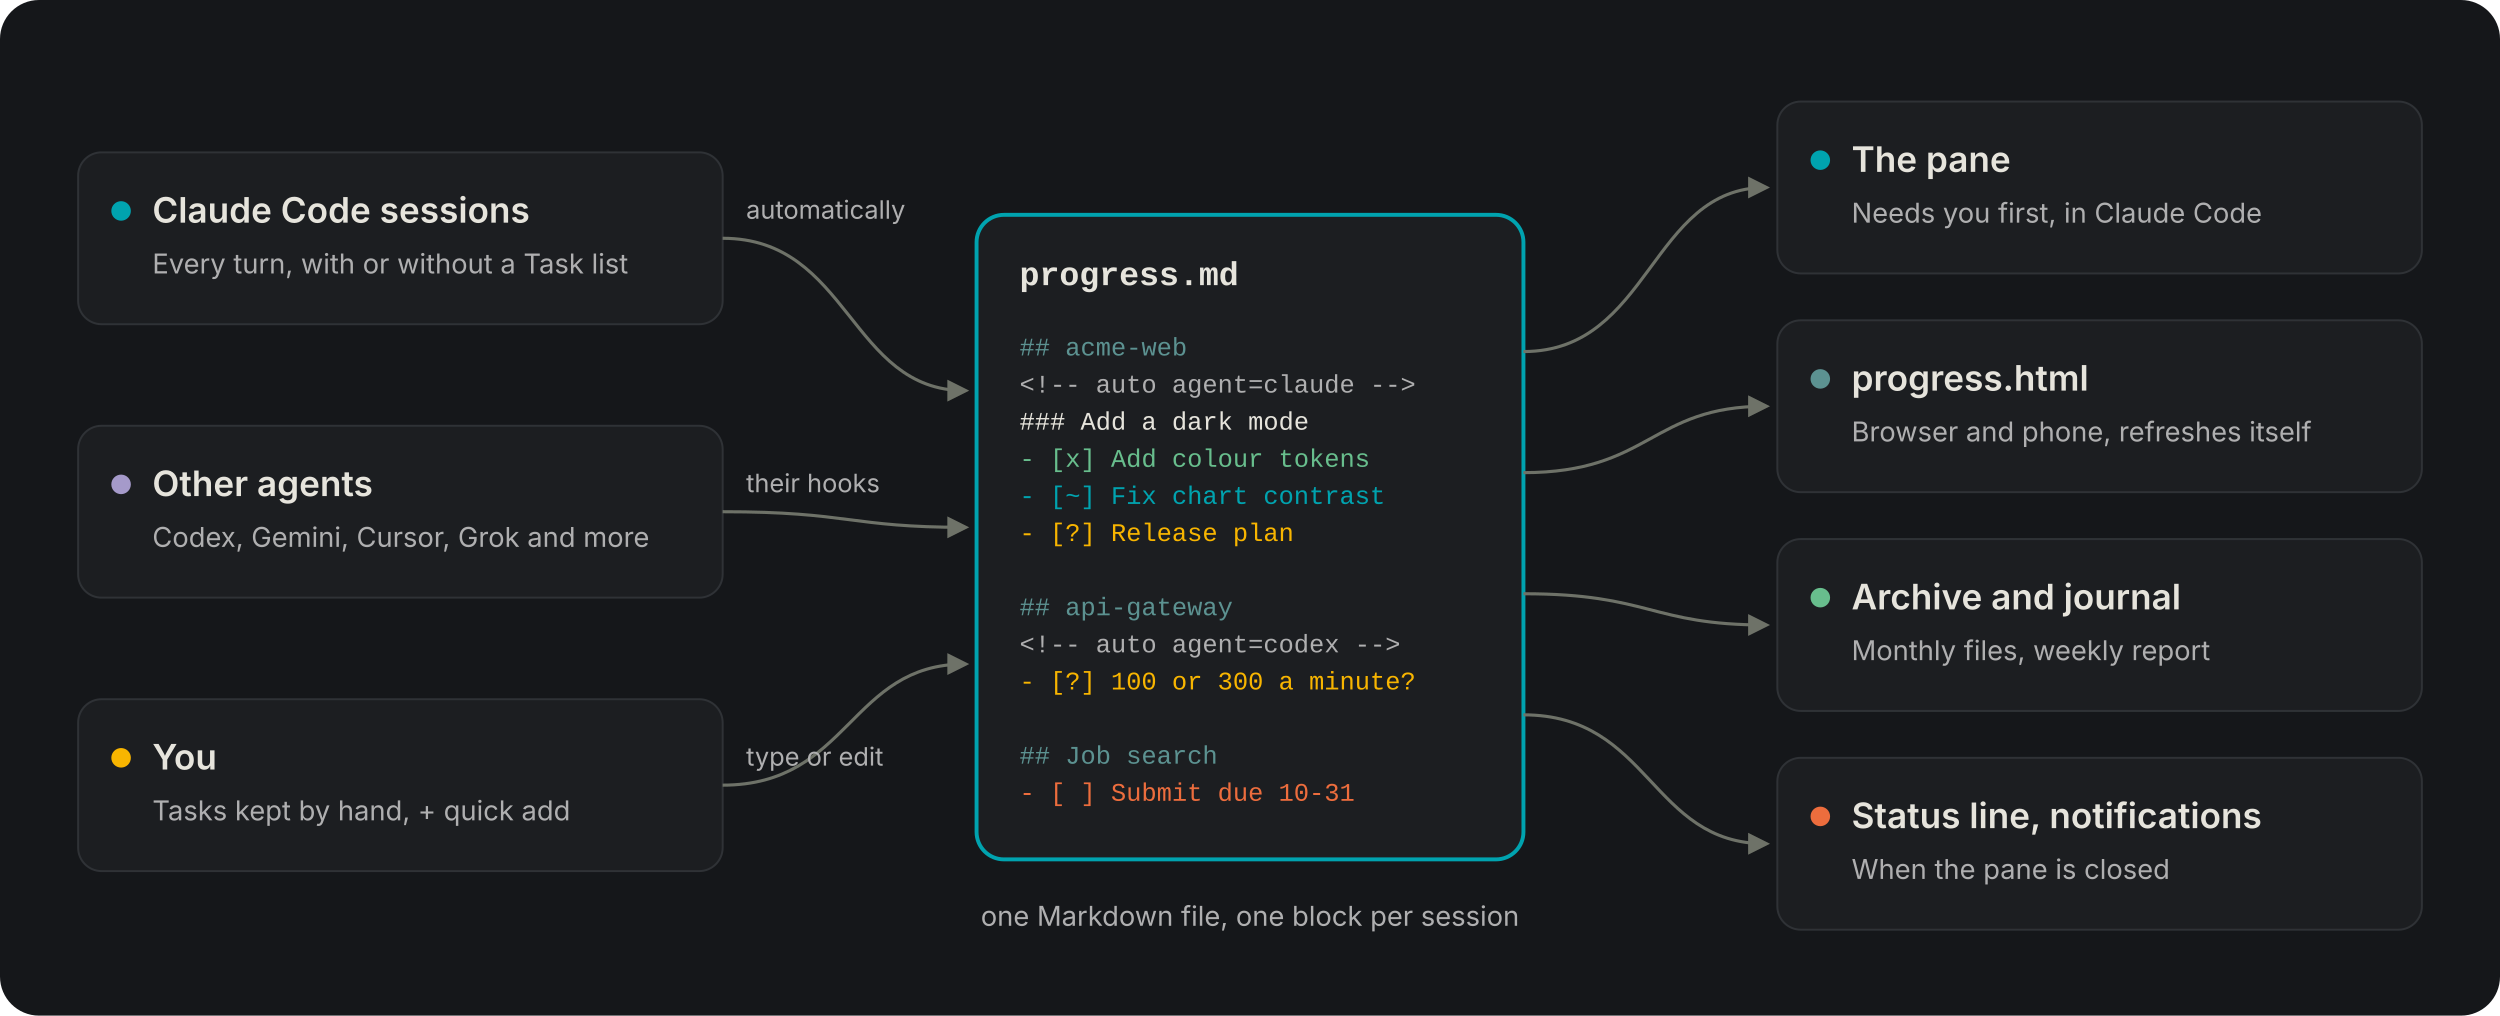
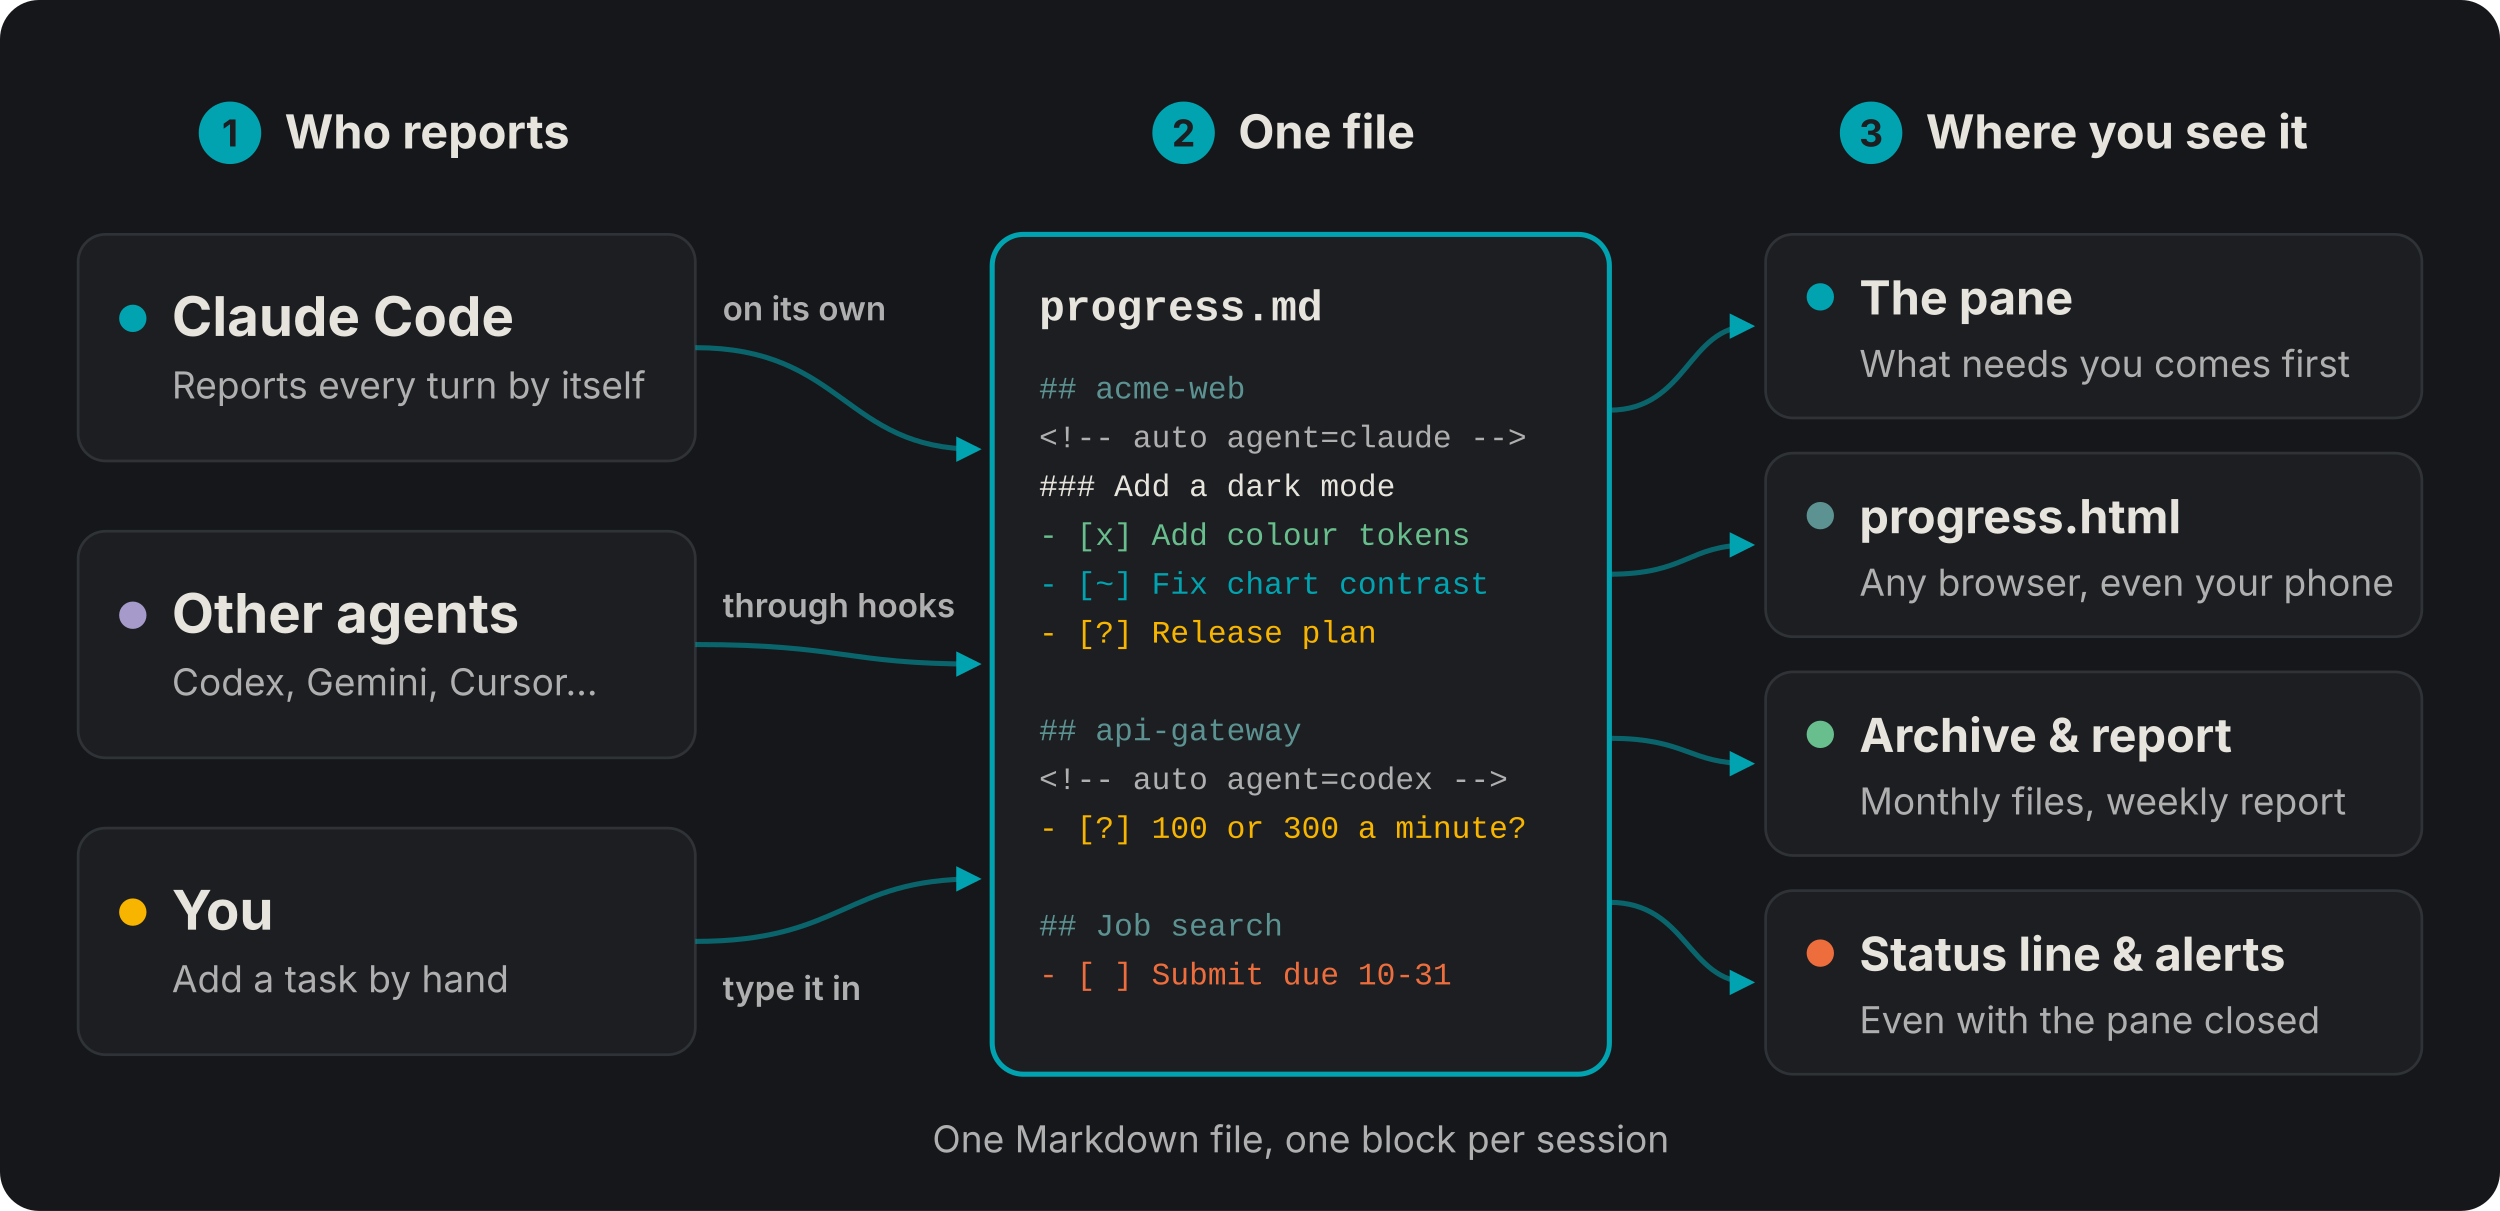
- <svg xmlns="http://www.w3.org/2000/svg" width="1280" height="520" viewBox="0 0 1280 520" role="img" aria-label="progress.md: one Markdown file, one block per session">
+ <svg xmlns="http://www.w3.org/2000/svg" width="1280" height="620" viewBox="0 0 1280 620" role="img" aria-label="progress.md: One Markdown file, one block per session">
  <defs>
-     <marker id="head" viewBox="0 0 10 10" refX="8" refY="5" markerWidth="7" markerHeight="7" orient="auto-start-reverse">
-       <path d="M0 0L10 5L0 10z" fill="#6E7268" />
+     <marker id="head" viewBox="0 0 10 10" refX="8" refY="5" markerWidth="5" markerHeight="5" orient="auto-start-reverse">
+       <path d="M0 0L10 5L0 10z" fill="#00A3AF" />
    </marker>
  </defs>
-   <rect width="1280" height="520" rx="20" fill="#15171a" />
-   <rect x="40" y="78" width="330" height="88" rx="12" fill="#1c1e21" stroke="#2f3236" />
-   <circle cx="62" cy="108" r="5" fill="#00A3AF" />
-   <text x="78" y="114" font-family="-apple-system, BlinkMacSystemFont, 'Segoe UI', 'Noto Sans TC', 'Noto Sans SC', 'PingFang TC', 'Microsoft JhengHei', 'Microsoft YaHei', sans-serif" font-size="18" font-weight="600" fill="#e6e4dc">Claude Code sessions</text>
-   <text x="78" y="140" font-family="-apple-system, BlinkMacSystemFont, 'Segoe UI', 'Noto Sans TC', 'Noto Sans SC', 'PingFang TC', 'Microsoft JhengHei', 'Microsoft YaHei', sans-serif" font-size="14" fill="#afafb0">Every turn, with or without a Task list</text>
-   <rect x="40" y="218" width="330" height="88" rx="12" fill="#1c1e21" stroke="#2f3236" />
-   <circle cx="62" cy="248" r="5" fill="#A59ACA" />
-   <text x="78" y="254" font-family="-apple-system, BlinkMacSystemFont, 'Segoe UI', 'Noto Sans TC', 'Noto Sans SC', 'PingFang TC', 'Microsoft JhengHei', 'Microsoft YaHei', sans-serif" font-size="18" font-weight="600" fill="#e6e4dc">Other agents</text>
-   <text x="78" y="280" font-family="-apple-system, BlinkMacSystemFont, 'Segoe UI', 'Noto Sans TC', 'Noto Sans SC', 'PingFang TC', 'Microsoft JhengHei', 'Microsoft YaHei', sans-serif" font-size="14" fill="#afafb0">Codex, Gemini, Cursor, Grok and more</text>
-   <rect x="40" y="358" width="330" height="88" rx="12" fill="#1c1e21" stroke="#2f3236" />
-   <circle cx="62" cy="388" r="5" fill="#F8B500" />
-   <text x="78" y="394" font-family="-apple-system, BlinkMacSystemFont, 'Segoe UI', 'Noto Sans TC', 'Noto Sans SC', 'PingFang TC', 'Microsoft JhengHei', 'Microsoft YaHei', sans-serif" font-size="18" font-weight="600" fill="#e6e4dc">You</text>
-   <text x="78" y="420" font-family="-apple-system, BlinkMacSystemFont, 'Segoe UI', 'Noto Sans TC', 'Noto Sans SC', 'PingFang TC', 'Microsoft JhengHei', 'Microsoft YaHei', sans-serif" font-size="14" fill="#afafb0">Tasks kept by hand, + quick add</text>
-   <path d="M370 122 C435 122 435 200 494 200" fill="none" stroke="#6E7268" stroke-width="1.6" marker-end="url(#head)" />
-   <path d="M370 262 C435 262 435 270 494 270" fill="none" stroke="#6E7268" stroke-width="1.6" marker-end="url(#head)" />
-   <path d="M370 402 C435 402 435 340 494 340" fill="none" stroke="#6E7268" stroke-width="1.6" marker-end="url(#head)" />
-   <text x="382" y="112" font-family="-apple-system, BlinkMacSystemFont, 'Segoe UI', 'Noto Sans TC', 'Noto Sans SC', 'PingFang TC', 'Microsoft JhengHei', 'Microsoft YaHei', sans-serif" font-size="13" fill="#afafb0">automatically</text>
-   <text x="382" y="252" font-family="-apple-system, BlinkMacSystemFont, 'Segoe UI', 'Noto Sans TC', 'Noto Sans SC', 'PingFang TC', 'Microsoft JhengHei', 'Microsoft YaHei', sans-serif" font-size="13" fill="#afafb0">their hooks</text>
-   <text x="382" y="392" font-family="-apple-system, BlinkMacSystemFont, 'Segoe UI', 'Noto Sans TC', 'Noto Sans SC', 'PingFang TC', 'Microsoft JhengHei', 'Microsoft YaHei', sans-serif" font-size="13" fill="#afafb0">type or edit</text>
-   <rect x="500" y="110" width="280" height="330" rx="14" fill="#1c1e21" stroke="#00A3AF" stroke-width="2" />
-   <text x="522" y="146" font-family="ui-monospace, SFMono-Regular, Menlo, Consolas, 'Liberation Mono', 'Noto Sans Mono CJK TC', 'Noto Sans CJK TC', 'PingFang TC', 'Microsoft JhengHei', monospace" font-size="17" font-weight="700" fill="#e6e4dc">progress.md</text>
-   <g font-family="ui-monospace, SFMono-Regular, Menlo, Consolas, 'Liberation Mono', 'Noto Sans Mono CJK TC', 'Noto Sans CJK TC', 'PingFang TC', 'Microsoft JhengHei', monospace" font-size="13">
-     <text x="522" y="182" fill="#5C9291">## acme-web</text>
-     <text x="522" y="201" fill="#afafb0">&lt;!-- auto agent=claude --&gt;</text>
-     <text x="522" y="220" fill="#e6e4dc">### Add a dark mode</text>
-     <text x="522" y="239" fill="#68BE8D">- [x] Add colour tokens</text>
-     <text x="522" y="258" fill="#00A3AF">- [~] Fix chart contrast</text>
-     <text x="522" y="277" fill="#F8B500">- [?] Release plan</text>
-     <text x="522" y="315" fill="#5C9291">## api-gateway</text>
-     <text x="522" y="334" fill="#afafb0">&lt;!-- auto agent=codex --&gt;</text>
-     <text x="522" y="353" fill="#F8B500">- [?] 100 or 300 a minute?</text>
-     <text x="522" y="391" fill="#5C9291">## Job search</text>
-     <text x="522" y="410" fill="#ED6D3D">- [ ] Submit   due 10-31</text>
+   <rect width="1280" height="620" rx="20" fill="#15171a" />
+   <g font-family="-apple-system, BlinkMacSystemFont, 'Segoe UI', 'Noto Sans TC', 'Noto Sans SC', 'PingFang TC', 'Microsoft JhengHei', 'Microsoft YaHei', sans-serif">
+     <circle cx="117.75" cy="68" r="16" fill="#00A3AF" />
+     <text x="117.75" y="75" text-anchor="middle" font-size="19" font-weight="700" fill="#1c1e21">1</text>
+     <text x="145.75" y="76" font-size="24" font-weight="700" fill="#e6e4dc">Who reports</text>
+     <circle cx="606" cy="68" r="16" fill="#00A3AF" />
+     <text x="606" y="75" text-anchor="middle" font-size="19" font-weight="700" fill="#1c1e21">2</text>
+     <text x="634" y="76" font-size="24" font-weight="700" fill="#e6e4dc">One file</text>
+     <circle cx="958" cy="68" r="16" fill="#00A3AF" />
+     <text x="958" y="75" text-anchor="middle" font-size="19" font-weight="700" fill="#1c1e21">3</text>
+     <text x="986" y="76" font-size="24" font-weight="700" fill="#e6e4dc">Where you see it</text>
+     <rect x="40" y="120" width="316" height="116" rx="14" fill="#1c1e21" stroke="#2f3236" stroke-width="1.4" />
+     <circle cx="68" cy="163" r="7" fill="#00A3AF" />
+     <text x="88" y="172" font-size="28" font-weight="700" fill="#e6e4dc">Claude Code</text>
+     <text x="88" y="204" font-size="19" fill="#afafb0">Reports every turn by itself</text>
+     <rect x="40" y="272" width="316" height="116" rx="14" fill="#1c1e21" stroke="#2f3236" stroke-width="1.4" />
+     <circle cx="68" cy="315" r="7" fill="#A59ACA" />
+     <text x="88" y="324" font-size="28" font-weight="700" fill="#e6e4dc">Other agents</text>
+     <text x="88" y="356" font-size="19" fill="#afafb0">Codex, Gemini, Cursor…</text>
+     <rect x="40" y="424" width="316" height="116" rx="14" fill="#1c1e21" stroke="#2f3236" stroke-width="1.4" />
+     <circle cx="68" cy="467" r="7" fill="#F8B500" />
+     <text x="88" y="476" font-size="28" font-weight="700" fill="#e6e4dc">You</text>
+     <text x="88" y="508" font-size="19" fill="#afafb0">Add a task by hand</text>
+     <path d="M356 178 C432 178 432 230 500 230" fill="none" stroke="#00A3AF" stroke-opacity="0.55" stroke-width="2.6" marker-end="url(#head)" />
+     <path d="M356 330 C432 330 432 340 500 340" fill="none" stroke="#00A3AF" stroke-opacity="0.55" stroke-width="2.6" marker-end="url(#head)" />
+     <path d="M356 482 C432 482 432 450 500 450" fill="none" stroke="#00A3AF" stroke-opacity="0.55" stroke-width="2.6" marker-end="url(#head)" />
+     <text x="370" y="164" font-size="17" font-weight="600" fill="#afafb0">on its own</text>
+     <text x="370" y="316" font-size="17" font-weight="600" fill="#afafb0">through hooks</text>
+     <text x="370" y="512" font-size="17" font-weight="600" fill="#afafb0">type it in</text>
+     <rect x="508" y="120" width="316" height="430" rx="16" fill="#1c1e21" stroke="#00A3AF" stroke-width="2.6" />
+     <text x="532" y="164" font-family="ui-monospace, SFMono-Regular, Menlo, Consolas, 'Liberation Mono', 'Noto Sans Mono CJK TC', 'Noto Sans CJK TC', 'PingFang TC', 'Microsoft JhengHei', monospace" font-size="22" font-weight="700" fill="#e6e4dc">progress.md</text>
+     <g font-family="ui-monospace, SFMono-Regular, Menlo, Consolas, 'Liberation Mono', 'Noto Sans Mono CJK TC', 'Noto Sans CJK TC', 'PingFang TC', 'Microsoft JhengHei', monospace" font-size="16">
+       <text x="532" y="204" fill="#5C9291">## acme-web</text>
+       <text x="532" y="229" fill="#afafb0">&lt;!-- auto agent=claude --&gt;</text>
+       <text x="532" y="254" fill="#e6e4dc">### Add a dark mode</text>
+       <text x="532" y="279" fill="#68BE8D">- [x] Add colour tokens</text>
+       <text x="532" y="304" fill="#00A3AF">- [~] Fix chart contrast</text>
+       <text x="532" y="329" fill="#F8B500">- [?] Release plan</text>
+       <text x="532" y="379" fill="#5C9291">## api-gateway</text>
+       <text x="532" y="404" fill="#afafb0">&lt;!-- auto agent=codex --&gt;</text>
+       <text x="532" y="429" fill="#F8B500">- [?] 100 or 300 a minute?</text>
+       <text x="532" y="479" fill="#5C9291">## Job search</text>
+       <text x="532" y="504" fill="#ED6D3D">- [ ] Submit   due 10-31</text>
+     </g>
+     <text x="666" y="590" text-anchor="middle" font-size="19" fill="#afafb0">One Markdown file, one block per session</text>
+     <path d="M824 210 C864 210 864 167 896 167" fill="none" stroke="#00A3AF" stroke-opacity="0.55" stroke-width="2.6" marker-end="url(#head)" />
+     <path d="M824 294 C864 294 864 279 896 279" fill="none" stroke="#00A3AF" stroke-opacity="0.55" stroke-width="2.6" marker-end="url(#head)" />
+     <path d="M824 378 C864 378 864 391 896 391" fill="none" stroke="#00A3AF" stroke-opacity="0.55" stroke-width="2.6" marker-end="url(#head)" />
+     <path d="M824 462 C864 462 864 503 896 503" fill="none" stroke="#00A3AF" stroke-opacity="0.55" stroke-width="2.6" marker-end="url(#head)" />
+     <rect x="904" y="120" width="336" height="94" rx="14" fill="#1c1e21" stroke="#2f3236" stroke-width="1.4" />
+     <circle cx="932" cy="152" r="7" fill="#00A3AF" />
+     <text x="952" y="161" font-size="24" font-weight="700" fill="#e6e4dc">The pane</text>
+     <text x="952" y="193" font-size="19" fill="#afafb0">What needs you comes first</text>
+     <rect x="904" y="232" width="336" height="94" rx="14" fill="#1c1e21" stroke="#2f3236" stroke-width="1.4" />
+     <circle cx="932" cy="264" r="7" fill="#5C9291" />
+     <text x="952" y="273" font-size="24" font-weight="700" fill="#e6e4dc">progress.html</text>
+     <text x="952" y="305" font-size="19" fill="#afafb0">Any browser, even your phone</text>
+     <rect x="904" y="344" width="336" height="94" rx="14" fill="#1c1e21" stroke="#2f3236" stroke-width="1.4" />
+     <circle cx="932" cy="376" r="7" fill="#68BE8D" />
+     <text x="952" y="385" font-size="24" font-weight="700" fill="#e6e4dc">Archive &amp; report</text>
+     <text x="952" y="417" font-size="19" fill="#afafb0">Monthly files, weekly report</text>
+     <rect x="904" y="456" width="336" height="94" rx="14" fill="#1c1e21" stroke="#2f3236" stroke-width="1.4" />
+     <circle cx="932" cy="488" r="7" fill="#ED6D3D" />
+     <text x="952" y="497" font-size="24" font-weight="700" fill="#e6e4dc">Status line &amp; alerts</text>
+     <text x="952" y="529" font-size="19" fill="#afafb0">Even with the pane closed</text>
  </g>
-   <text x="640" y="474" text-anchor="middle" font-family="-apple-system, BlinkMacSystemFont, 'Segoe UI', 'Noto Sans TC', 'Noto Sans SC', 'PingFang TC', 'Microsoft JhengHei', 'Microsoft YaHei', sans-serif" font-size="14" fill="#afafb0">one Markdown file, one block per session</text>
-   <path d="M780 180 C845 180 845 96 904 96" fill="none" stroke="#6E7268" stroke-width="1.6" marker-end="url(#head)" />
-   <path d="M780 242 C845 242 845 208 904 208" fill="none" stroke="#6E7268" stroke-width="1.6" marker-end="url(#head)" />
-   <path d="M780 304 C845 304 845 320 904 320" fill="none" stroke="#6E7268" stroke-width="1.6" marker-end="url(#head)" />
-   <path d="M780 366 C845 366 845 432 904 432" fill="none" stroke="#6E7268" stroke-width="1.6" marker-end="url(#head)" />
-   <rect x="910" y="52" width="330" height="88" rx="12" fill="#1c1e21" stroke="#2f3236" />
-   <circle cx="932" cy="82" r="5" fill="#00A3AF" />
-   <text x="948" y="88" font-family="-apple-system, BlinkMacSystemFont, 'Segoe UI', 'Noto Sans TC', 'Noto Sans SC', 'PingFang TC', 'Microsoft JhengHei', 'Microsoft YaHei', sans-serif" font-size="18" font-weight="600" fill="#e6e4dc">The pane</text>
-   <text x="948" y="114" font-family="-apple-system, BlinkMacSystemFont, 'Segoe UI', 'Noto Sans TC', 'Noto Sans SC', 'PingFang TC', 'Microsoft JhengHei', 'Microsoft YaHei', sans-serif" font-size="14" fill="#afafb0">Needs you first, in Claude Code</text>
-   <rect x="910" y="164" width="330" height="88" rx="12" fill="#1c1e21" stroke="#2f3236" />
-   <circle cx="932" cy="194" r="5" fill="#5C9291" />
-   <text x="948" y="200" font-family="-apple-system, BlinkMacSystemFont, 'Segoe UI', 'Noto Sans TC', 'Noto Sans SC', 'PingFang TC', 'Microsoft JhengHei', 'Microsoft YaHei', sans-serif" font-size="18" font-weight="600" fill="#e6e4dc">progress.html</text>
-   <text x="948" y="226" font-family="-apple-system, BlinkMacSystemFont, 'Segoe UI', 'Noto Sans TC', 'Noto Sans SC', 'PingFang TC', 'Microsoft JhengHei', 'Microsoft YaHei', sans-serif" font-size="14" fill="#afafb0">Browser and phone, refreshes itself</text>
-   <rect x="910" y="276" width="330" height="88" rx="12" fill="#1c1e21" stroke="#2f3236" />
-   <circle cx="932" cy="306" r="5" fill="#68BE8D" />
-   <text x="948" y="312" font-family="-apple-system, BlinkMacSystemFont, 'Segoe UI', 'Noto Sans TC', 'Noto Sans SC', 'PingFang TC', 'Microsoft JhengHei', 'Microsoft YaHei', sans-serif" font-size="18" font-weight="600" fill="#e6e4dc">Archive and journal</text>
-   <text x="948" y="338" font-family="-apple-system, BlinkMacSystemFont, 'Segoe UI', 'Noto Sans TC', 'Noto Sans SC', 'PingFang TC', 'Microsoft JhengHei', 'Microsoft YaHei', sans-serif" font-size="14" fill="#afafb0">Monthly files, weekly report</text>
-   <rect x="910" y="388" width="330" height="88" rx="12" fill="#1c1e21" stroke="#2f3236" />
-   <circle cx="932" cy="418" r="5" fill="#ED6D3D" />
-   <text x="948" y="424" font-family="-apple-system, BlinkMacSystemFont, 'Segoe UI', 'Noto Sans TC', 'Noto Sans SC', 'PingFang TC', 'Microsoft JhengHei', 'Microsoft YaHei', sans-serif" font-size="18" font-weight="600" fill="#e6e4dc">Status line, notifications</text>
-   <text x="948" y="450" font-family="-apple-system, BlinkMacSystemFont, 'Segoe UI', 'Noto Sans TC', 'Noto Sans SC', 'PingFang TC', 'Microsoft JhengHei', 'Microsoft YaHei', sans-serif" font-size="14" fill="#afafb0">When the pane is closed</text>
</svg>
